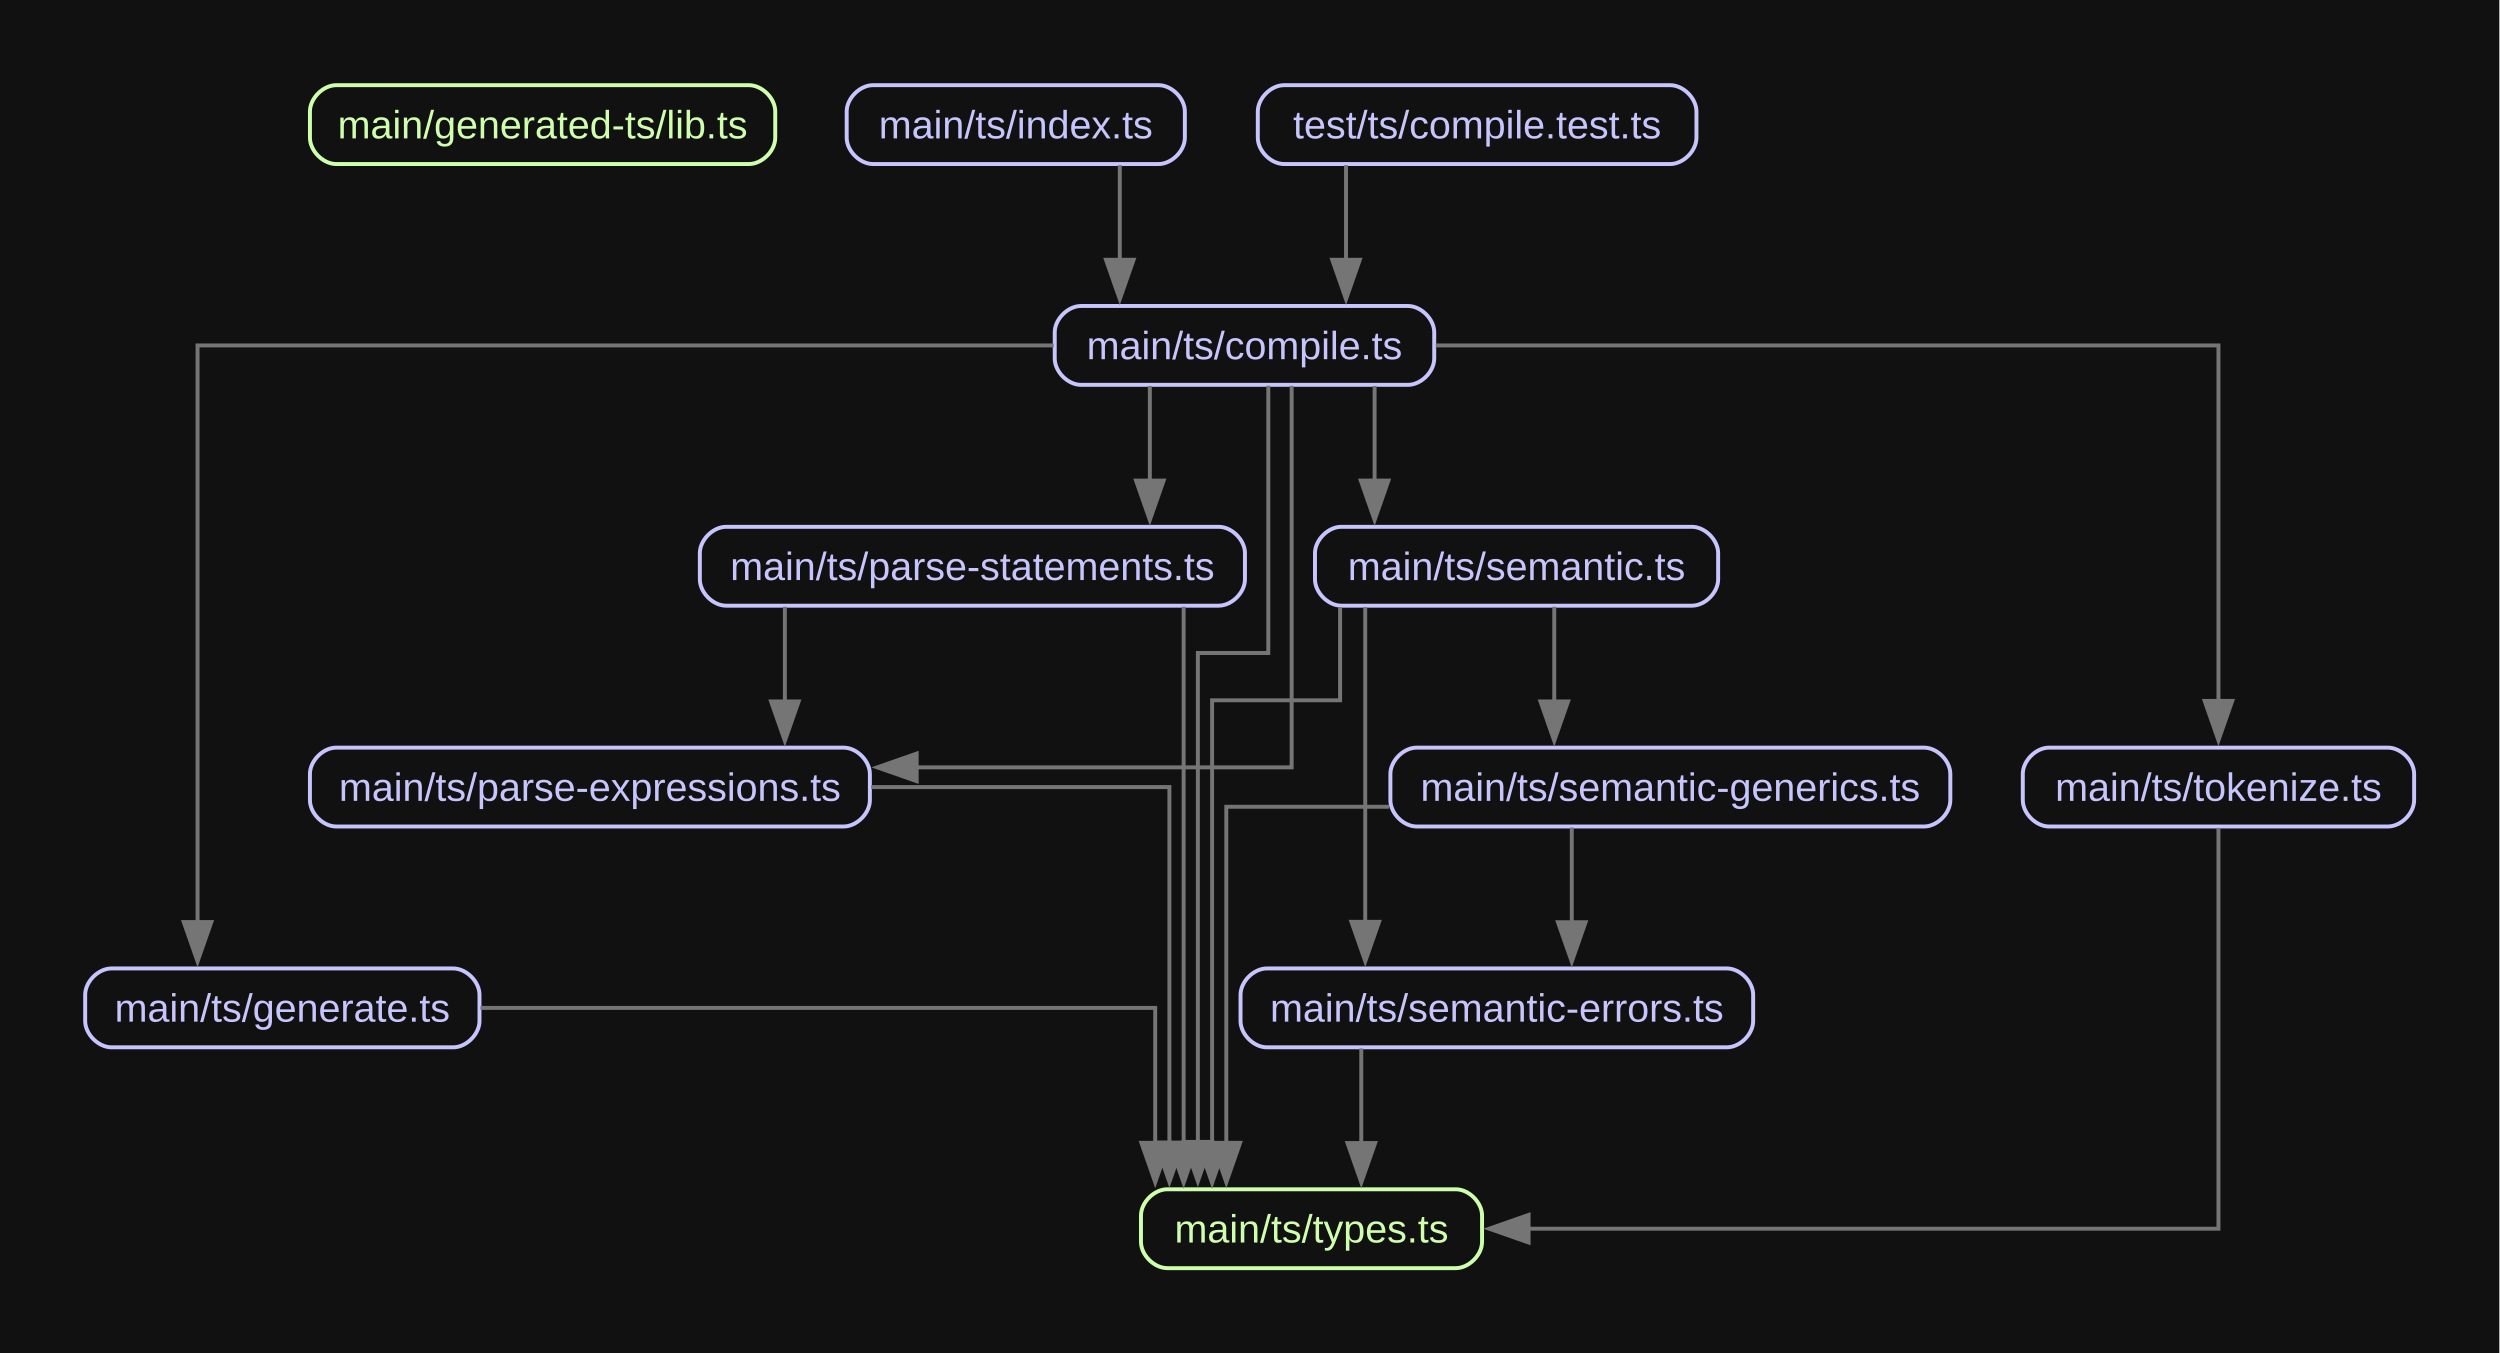
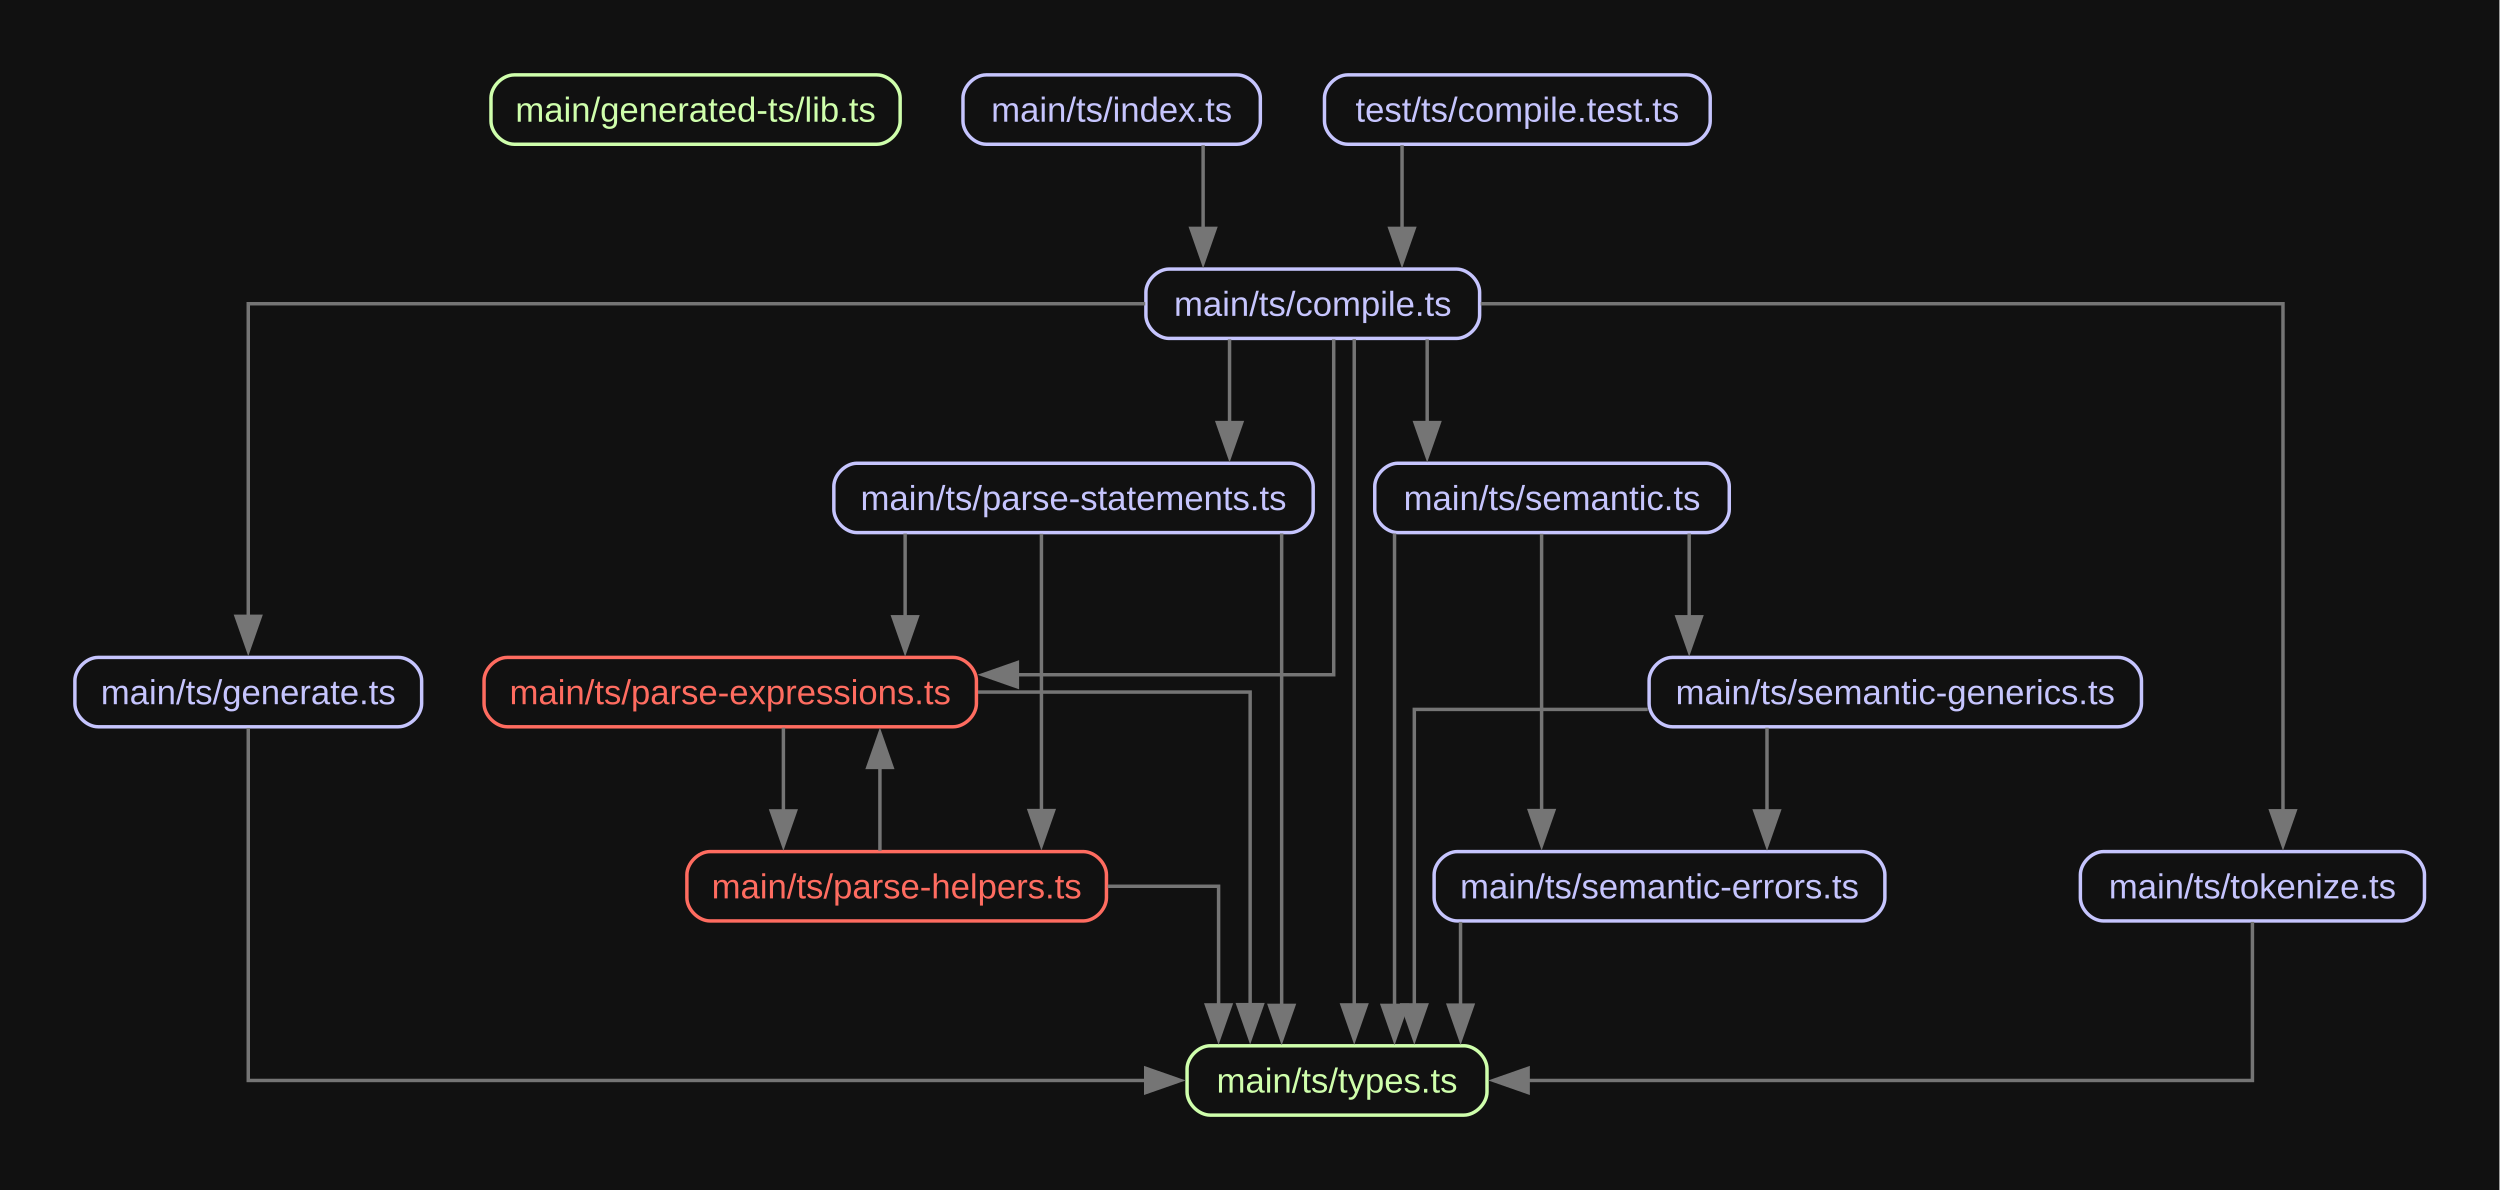
- <svg xmlns="http://www.w3.org/2000/svg" width="634pt" height="343pt" viewBox="0.00 0.00 634.00 343.00">
+ <svg xmlns="http://www.w3.org/2000/svg" width="721pt" height="343pt" viewBox="0.00 0.00 721.00 343.00">
  <g id="graph0" class="graph" transform="scale(1 1) rotate(0) translate(21.6 321.6)">
-     <polygon fill="#111111" stroke="none" points="-21.6,21.6 -21.6,-321.6 612.23,-321.6 612.23,21.6 -21.6,21.6" />
+     <polygon fill="#111111" stroke="none" points="-21.6,21.6 -21.6,-321.6 699.23,-321.6 699.23,21.6 -21.6,21.6" />
    <g id="node1" class="node">
-       <path fill="none" stroke="#cfffac" d="M168.33,-300C168.33,-300 63.67,-300 63.67,-300 60.33,-300 57,-296.67 57,-293.33 57,-293.33 57,-286.67 57,-286.67 57,-283.33 60.33,-280 63.67,-280 63.67,-280 168.33,-280 168.33,-280 171.67,-280 175,-283.33 175,-286.67 175,-286.67 175,-293.33 175,-293.33 175,-296.67 171.67,-300 168.33,-300" />
-       <text xml:space="preserve" text-anchor="middle" x="116" y="-286.5" font-family="Arial" font-size="10.00" fill="#cfffac">main/generated-ts/lib.ts</text>
+       <path fill="none" stroke="#cfffac" d="M231.33,-300C231.33,-300 126.67,-300 126.67,-300 123.33,-300 120,-296.67 120,-293.33 120,-293.33 120,-286.67 120,-286.67 120,-283.33 123.33,-280 126.67,-280 126.67,-280 231.33,-280 231.33,-280 234.67,-280 238,-283.33 238,-286.67 238,-286.67 238,-293.33 238,-293.33 238,-296.67 234.67,-300 231.33,-300" />
+       <text xml:space="preserve" text-anchor="middle" x="179" y="-286.5" font-family="Arial" font-size="10.00" fill="#cfffac">main/generated-ts/lib.ts</text>
    </g>
    <g id="node2" class="node">
-       <path fill="none" stroke="#c6c5fe" d="M335.46,-244C335.46,-244 252.54,-244 252.54,-244 249.21,-244 245.88,-240.67 245.88,-237.33 245.88,-237.33 245.88,-230.67 245.88,-230.67 245.88,-227.33 249.21,-224 252.54,-224 252.54,-224 335.46,-224 335.46,-224 338.79,-224 342.12,-227.33 342.12,-230.67 342.12,-230.67 342.12,-237.33 342.12,-237.33 342.12,-240.67 338.79,-244 335.46,-244" />
-       <text xml:space="preserve" text-anchor="middle" x="294" y="-230.5" font-family="Arial" font-size="10.00" fill="#c6c5fe">main/ts/compile.ts</text>
+       <path fill="none" stroke="#c6c5fe" d="M398.46,-244C398.46,-244 315.54,-244 315.54,-244 312.21,-244 308.88,-240.67 308.88,-237.33 308.88,-237.33 308.88,-230.67 308.88,-230.67 308.88,-227.33 312.21,-224 315.54,-224 315.54,-224 398.46,-224 398.46,-224 401.79,-224 405.12,-227.33 405.12,-230.67 405.12,-230.67 405.12,-237.33 405.12,-237.33 405.12,-240.67 401.79,-244 398.46,-244" />
+       <text xml:space="preserve" text-anchor="middle" x="357" y="-230.5" font-family="Arial" font-size="10.00" fill="#c6c5fe">main/ts/compile.ts</text>
    </g>
    <g id="node3" class="node">
-       <path fill="none" stroke="#c6c5fe" d="M93.33,-76C93.33,-76 6.67,-76 6.67,-76 3.33,-76 0,-72.67 0,-69.33 0,-69.33 0,-62.67 0,-62.67 0,-59.33 3.33,-56 6.67,-56 6.67,-56 93.33,-56 93.33,-56 96.67,-56 100,-59.33 100,-62.67 100,-62.67 100,-69.33 100,-69.33 100,-72.67 96.67,-76 93.33,-76" />
-       <text xml:space="preserve" text-anchor="middle" x="50" y="-62.5" font-family="Arial" font-size="10.00" fill="#c6c5fe">main/ts/generate.ts</text>
+       <path fill="none" stroke="#c6c5fe" d="M93.33,-132C93.33,-132 6.67,-132 6.67,-132 3.33,-132 0,-128.67 0,-125.33 0,-125.33 0,-118.67 0,-118.67 0,-115.33 3.33,-112 6.67,-112 6.67,-112 93.33,-112 93.33,-112 96.67,-112 100,-115.33 100,-118.67 100,-118.67 100,-125.33 100,-125.33 100,-128.67 96.67,-132 93.33,-132" />
+       <text xml:space="preserve" text-anchor="middle" x="50" y="-118.5" font-family="Arial" font-size="10.00" fill="#c6c5fe">main/ts/generate.ts</text>
    </g>
    <g id="edge1" class="edge">
-       <path fill="none" stroke="#757575" d="M245.61,-234C169.03,-234 28.5,-234 28.5,-234 28.5,-234 28.5,-87.77 28.5,-87.77" />
-       <polygon fill="#757575" stroke="#757575" points="32,-87.77 28.5,-77.77 25,-87.77 32,-87.77" />
+       <path fill="none" stroke="#757575" d="M308.69,-234C222.24,-234 50,-234 50,-234 50,-234 50,-143.85 50,-143.85" />
+       <polygon fill="#757575" stroke="#757575" points="53.5,-143.85 50,-133.85 46.5,-143.85 53.5,-143.85" />
    </g>
    <g id="node4" class="node">
-       <path fill="none" stroke="#c6c5fe" d="M192.33,-132C192.33,-132 63.67,-132 63.67,-132 60.33,-132 57,-128.67 57,-125.33 57,-125.33 57,-118.67 57,-118.67 57,-115.33 60.33,-112 63.67,-112 63.67,-112 192.33,-112 192.33,-112 195.67,-112 199,-115.33 199,-118.67 199,-118.67 199,-125.33 199,-125.33 199,-128.67 195.67,-132 192.33,-132" />
-       <text xml:space="preserve" text-anchor="middle" x="128" y="-118.5" font-family="Arial" font-size="10.00" fill="#c6c5fe">main/ts/parse-expressions.ts</text>
+       <path fill="none" stroke="#ff6c60" d="M253.33,-132C253.33,-132 124.67,-132 124.67,-132 121.33,-132 118,-128.67 118,-125.33 118,-125.33 118,-118.67 118,-118.67 118,-115.33 121.33,-112 124.67,-112 124.67,-112 253.33,-112 253.33,-112 256.67,-112 260,-115.33 260,-118.67 260,-118.67 260,-125.33 260,-125.33 260,-128.67 256.67,-132 253.33,-132" />
+       <text xml:space="preserve" text-anchor="middle" x="189" y="-118.5" font-family="Arial" font-size="10.00" fill="#ff6c60">main/ts/parse-expressions.ts</text>
    </g>
    <g id="edge2" class="edge">
-       <path fill="none" stroke="#757575" d="M305.96,-223.74C305.96,-196.96 305.96,-127 305.96,-127 305.96,-127 210.87,-127 210.87,-127" />
-       <polygon fill="#757575" stroke="#757575" points="210.87,-123.5 200.87,-127 210.87,-130.5 210.87,-123.5" />
+       <path fill="none" stroke="#757575" d="M363.04,-223.74C363.04,-196.96 363.04,-127 363.04,-127 363.04,-127 271.81,-127 271.81,-127" />
+       <polygon fill="#757575" stroke="#757575" points="271.81,-123.5 261.81,-127 271.81,-130.5 271.81,-123.5" />
    </g>
    <g id="node5" class="node">
-       <path fill="none" stroke="#c6c5fe" d="M287.46,-188C287.46,-188 162.54,-188 162.54,-188 159.21,-188 155.88,-184.67 155.88,-181.33 155.88,-181.33 155.88,-174.67 155.88,-174.67 155.88,-171.33 159.21,-168 162.54,-168 162.54,-168 287.46,-168 287.46,-168 290.79,-168 294.12,-171.33 294.12,-174.67 294.12,-174.67 294.12,-181.33 294.12,-181.33 294.12,-184.67 290.79,-188 287.46,-188" />
-       <text xml:space="preserve" text-anchor="middle" x="225" y="-174.5" font-family="Arial" font-size="10.00" fill="#c6c5fe">main/ts/parse-statements.ts</text>
+       <path fill="none" stroke="#c6c5fe" d="M350.46,-188C350.46,-188 225.54,-188 225.54,-188 222.21,-188 218.88,-184.67 218.88,-181.33 218.88,-181.33 218.88,-174.67 218.88,-174.67 218.88,-171.33 222.21,-168 225.54,-168 225.54,-168 350.46,-168 350.46,-168 353.79,-168 357.12,-171.33 357.12,-174.67 357.12,-174.67 357.12,-181.33 357.12,-181.33 357.12,-184.67 353.79,-188 350.46,-188" />
+       <text xml:space="preserve" text-anchor="middle" x="288" y="-174.5" font-family="Arial" font-size="10.00" fill="#c6c5fe">main/ts/parse-statements.ts</text>
    </g>
    <g id="edge3" class="edge">
-       <path fill="none" stroke="#757575" d="M270,-223.73C270,-223.73 270,-199.72 270,-199.72" />
-       <polygon fill="#757575" stroke="#757575" points="273.5,-199.72 270,-189.72 266.5,-199.72 273.5,-199.72" />
+       <path fill="none" stroke="#757575" d="M333,-223.73C333,-223.73 333,-199.72 333,-199.72" />
+       <polygon fill="#757575" stroke="#757575" points="336.5,-199.72 333,-189.72 329.5,-199.72 336.5,-199.72" />
    </g>
    <g id="node6" class="node">
-       <path fill="none" stroke="#c6c5fe" d="M407.46,-188C407.46,-188 318.54,-188 318.54,-188 315.21,-188 311.88,-184.67 311.88,-181.33 311.88,-181.33 311.88,-174.67 311.88,-174.67 311.88,-171.33 315.21,-168 318.54,-168 318.54,-168 407.46,-168 407.46,-168 410.79,-168 414.12,-171.33 414.12,-174.67 414.12,-174.67 414.12,-181.33 414.12,-181.33 414.12,-184.67 410.79,-188 407.46,-188" />
-       <text xml:space="preserve" text-anchor="middle" x="363" y="-174.5" font-family="Arial" font-size="10.00" fill="#c6c5fe">main/ts/semantic.ts</text>
+       <path fill="none" stroke="#c6c5fe" d="M470.46,-188C470.46,-188 381.54,-188 381.54,-188 378.21,-188 374.88,-184.67 374.88,-181.33 374.88,-181.33 374.88,-174.67 374.88,-174.67 374.88,-171.33 378.21,-168 381.54,-168 381.54,-168 470.46,-168 470.46,-168 473.79,-168 477.12,-171.33 477.12,-174.67 477.12,-174.67 477.12,-181.33 477.12,-181.33 477.12,-184.67 473.79,-188 470.46,-188" />
+       <text xml:space="preserve" text-anchor="middle" x="426" y="-174.5" font-family="Arial" font-size="10.00" fill="#c6c5fe">main/ts/semantic.ts</text>
    </g>
    <g id="edge4" class="edge">
-       <path fill="none" stroke="#757575" d="M327,-223.73C327,-223.73 327,-199.72 327,-199.72" />
-       <polygon fill="#757575" stroke="#757575" points="330.5,-199.72 327,-189.72 323.5,-199.72 330.5,-199.72" />
+       <path fill="none" stroke="#757575" d="M390,-223.73C390,-223.73 390,-199.72 390,-199.72" />
+       <polygon fill="#757575" stroke="#757575" points="393.5,-199.72 390,-189.72 386.5,-199.72 393.5,-199.72" />
    </g>
    <g id="node7" class="node">
-       <path fill="none" stroke="#c6c5fe" d="M583.96,-132C583.96,-132 498.04,-132 498.04,-132 494.71,-132 491.38,-128.67 491.38,-125.33 491.38,-125.33 491.38,-118.67 491.38,-118.67 491.38,-115.33 494.71,-112 498.04,-112 498.04,-112 583.96,-112 583.96,-112 587.29,-112 590.62,-115.33 590.62,-118.67 590.62,-118.67 590.62,-125.33 590.62,-125.33 590.62,-128.67 587.29,-132 583.96,-132" />
-       <text xml:space="preserve" text-anchor="middle" x="541" y="-118.5" font-family="Arial" font-size="10.00" fill="#c6c5fe">main/ts/tokenize.ts</text>
+       <path fill="none" stroke="#c6c5fe" d="M670.96,-76C670.96,-76 585.04,-76 585.04,-76 581.71,-76 578.38,-72.67 578.38,-69.33 578.38,-69.33 578.38,-62.67 578.38,-62.67 578.38,-59.33 581.71,-56 585.04,-56 585.04,-56 670.96,-56 670.96,-56 674.29,-56 677.62,-59.33 677.62,-62.67 677.62,-62.67 677.62,-69.33 677.62,-69.33 677.62,-72.67 674.29,-76 670.96,-76" />
+       <text xml:space="preserve" text-anchor="middle" x="628" y="-62.5" font-family="Arial" font-size="10.00" fill="#c6c5fe">main/ts/tokenize.ts</text>
    </g>
    <g id="edge5" class="edge">
-       <path fill="none" stroke="#757575" d="M342.5,-234C414.44,-234 541,-234 541,-234 541,-234 541,-143.85 541,-143.85" />
-       <polygon fill="#757575" stroke="#757575" points="544.5,-143.85 541,-133.85 537.5,-143.85 544.5,-143.85" />
+       <path fill="none" stroke="#757575" d="M405.42,-234C485.51,-234 636.81,-234 636.81,-234 636.81,-234 636.81,-87.77 636.81,-87.77" />
+       <polygon fill="#757575" stroke="#757575" points="640.31,-87.77 636.81,-77.77 633.31,-87.77 640.31,-87.77" />
    </g>
    <g id="node8" class="node">
-       <path fill="none" stroke="#cfffac" d="M347.58,-20C347.58,-20 274.42,-20 274.42,-20 271.08,-20 267.75,-16.67 267.75,-13.33 267.75,-13.33 267.75,-6.67 267.75,-6.67 267.75,-3.33 271.08,0 274.42,0 274.42,0 347.58,0 347.58,0 350.92,0 354.25,-3.33 354.25,-6.67 354.25,-6.67 354.25,-13.33 354.25,-13.33 354.25,-16.67 350.92,-20 347.58,-20" />
-       <text xml:space="preserve" text-anchor="middle" x="311" y="-6.5" font-family="Arial" font-size="10.00" fill="#cfffac">main/ts/types.ts</text>
+       <path fill="none" stroke="#cfffac" d="M400.58,-20C400.58,-20 327.42,-20 327.42,-20 324.08,-20 320.75,-16.67 320.75,-13.33 320.75,-13.33 320.75,-6.67 320.75,-6.67 320.75,-3.33 324.08,0 327.42,0 327.42,0 400.58,0 400.58,0 403.92,0 407.25,-3.33 407.25,-6.67 407.25,-6.67 407.25,-13.33 407.25,-13.33 407.25,-16.67 403.92,-20 400.58,-20" />
+       <text xml:space="preserve" text-anchor="middle" x="364" y="-6.5" font-family="Arial" font-size="10.00" fill="#cfffac">main/ts/types.ts</text>
    </g>
    <g id="edge6" class="edge">
-       <path fill="none" stroke="#757575" d="M300.04,-223.8C300.04,-202.66 300.04,-156 300.04,-156 300.04,-156 282.18,-156 282.18,-156 282.18,-156 282.18,-32.01 282.18,-32.01" />
-       <polygon fill="#757575" stroke="#757575" points="285.68,-32.01 282.18,-22.01 278.68,-32.01 285.68,-32.01" />
+       <path fill="none" stroke="#757575" d="M368.96,-223.79C368.96,-223.79 368.96,-31.78 368.96,-31.78" />
+       <polygon fill="#757575" stroke="#757575" points="372.46,-31.78 368.96,-21.78 365.46,-31.78 372.46,-31.78" />
    </g>
    <g id="edge7" class="edge">
-       <path fill="none" stroke="#757575" d="M100.23,-66C165.54,-66 271.36,-66 271.36,-66 271.36,-66 271.36,-31.78 271.36,-31.78" />
-       <polygon fill="#757575" stroke="#757575" points="274.86,-31.78 271.36,-21.78 267.86,-31.78 274.86,-31.78" />
+       <path fill="none" stroke="#757575" d="M50,-111.66C50,-83.94 50,-10 50,-10 50,-10 308.83,-10 308.83,-10" />
+       <polygon fill="#757575" stroke="#757575" points="308.83,-13.5 318.83,-10 308.83,-6.5 308.83,-13.5" />
+     </g>
+     <g id="edge10" class="edge">
+       <path fill="none" stroke="#757575" d="M260.46,-122C299.07,-122 338.94,-122 338.94,-122 338.94,-122 338.94,-31.85 338.94,-31.85" />
+       <polygon fill="#757575" stroke="#757575" points="342.44,-31.85 338.94,-21.85 335.44,-31.85 342.44,-31.85" />
+     </g>
+     <g id="node10" class="node">
+       <path fill="none" stroke="#ff6c60" d="M290.83,-76C290.83,-76 183.17,-76 183.17,-76 179.83,-76 176.5,-72.67 176.5,-69.33 176.5,-69.33 176.5,-62.67 176.5,-62.67 176.5,-59.33 179.83,-56 183.17,-56 183.17,-56 290.83,-56 290.83,-56 294.17,-56 297.5,-59.33 297.5,-62.67 297.5,-62.67 297.5,-69.33 297.5,-69.33 297.5,-72.67 294.17,-76 290.83,-76" />
+       <text xml:space="preserve" text-anchor="middle" x="237" y="-62.5" font-family="Arial" font-size="10.00" fill="#ff6c60">main/ts/parse-helpers.ts</text>
    </g>
    <g id="edge9" class="edge">
-       <path fill="none" stroke="#757575" d="M199.33,-122C236.77,-122 274.96,-122 274.96,-122 274.96,-122 274.96,-31.85 274.96,-31.85" />
-       <polygon fill="#757575" stroke="#757575" points="278.46,-31.85 274.96,-21.85 271.46,-31.85 278.46,-31.85" />
+       <path fill="none" stroke="#757575" d="M204.33,-111.73C204.33,-111.73 204.33,-87.72 204.33,-87.72" />
+       <polygon fill="#757575" stroke="#757575" points="207.83,-87.72 204.33,-77.72 200.83,-87.72 207.83,-87.72" />
    </g>
-     <g id="edge10" class="edge">
-       <path fill="none" stroke="#757575" d="M177.44,-167.73C177.44,-167.73 177.44,-143.72 177.44,-143.72" />
-       <polygon fill="#757575" stroke="#757575" points="180.94,-143.72 177.44,-133.72 173.94,-143.72 180.94,-143.72" />
+     <g id="edge13" class="edge">
+       <path fill="none" stroke="#757575" d="M239.44,-167.73C239.44,-167.73 239.44,-143.72 239.44,-143.72" />
+       <polygon fill="#757575" stroke="#757575" points="242.94,-143.72 239.44,-133.72 235.94,-143.72 242.94,-143.72" />
+     </g>
+     <g id="edge15" class="edge">
+       <path fill="none" stroke="#757575" d="M348.03,-167.74C348.03,-167.74 348.03,-31.64 348.03,-31.64" />
+       <polygon fill="#757575" stroke="#757575" points="351.53,-31.64 348.03,-21.64 344.53,-31.64 351.53,-31.64" />
+     </g>
+     <g id="edge14" class="edge">
+       <path fill="none" stroke="#757575" d="M278.75,-167.66C278.75,-167.66 278.75,-87.82 278.75,-87.82" />
+       <polygon fill="#757575" stroke="#757575" points="282.25,-87.82 278.75,-77.82 275.25,-87.82 282.25,-87.82" />
+     </g>
+     <g id="edge21" class="edge">
+       <path fill="none" stroke="#757575" d="M380.58,-167.74C380.58,-167.74 380.58,-31.64 380.58,-31.64" />
+       <polygon fill="#757575" stroke="#757575" points="384.08,-31.64 380.58,-21.64 377.08,-31.64 384.08,-31.64" />
+     </g>
+     <g id="node11" class="node">
+       <path fill="none" stroke="#c6c5fe" d="M515.33,-76C515.33,-76 398.67,-76 398.67,-76 395.33,-76 392,-72.67 392,-69.33 392,-69.33 392,-62.67 392,-62.67 392,-59.33 395.33,-56 398.67,-56 398.67,-56 515.33,-56 515.33,-56 518.67,-56 522,-59.33 522,-62.67 522,-62.67 522,-69.33 522,-69.33 522,-72.67 518.67,-76 515.33,-76" />
+       <text xml:space="preserve" text-anchor="middle" x="457" y="-62.5" font-family="Arial" font-size="10.00" fill="#c6c5fe">main/ts/semantic-errors.ts</text>
+     </g>
+     <g id="edge19" class="edge">
+       <path fill="none" stroke="#757575" d="M423,-167.66C423,-167.66 423,-87.82 423,-87.82" />
+       <polygon fill="#757575" stroke="#757575" points="426.5,-87.82 423,-77.82 419.5,-87.82 426.5,-87.82" />
+     </g>
+     <g id="node12" class="node">
+       <path fill="none" stroke="#c6c5fe" d="M589.33,-132C589.33,-132 460.67,-132 460.67,-132 457.33,-132 454,-128.67 454,-125.33 454,-125.33 454,-118.67 454,-118.67 454,-115.33 457.33,-112 460.67,-112 460.67,-112 589.33,-112 589.33,-112 592.67,-112 596,-115.33 596,-118.67 596,-118.67 596,-125.33 596,-125.33 596,-128.67 592.67,-132 589.33,-132" />
+       <text xml:space="preserve" text-anchor="middle" x="525" y="-118.5" font-family="Arial" font-size="10.00" fill="#c6c5fe">main/ts/semantic-generics.ts</text>
+     </g>
+     <g id="edge20" class="edge">
+       <path fill="none" stroke="#757575" d="M465.56,-167.73C465.56,-167.73 465.56,-143.72 465.56,-143.72" />
+       <polygon fill="#757575" stroke="#757575" points="469.06,-143.72 465.56,-133.72 462.06,-143.72 469.06,-143.72" />
+     </g>
+     <g id="edge22" class="edge">
+       <path fill="none" stroke="#757575" d="M628,-55.73C628,-39.56 628,-10 628,-10 628,-10 419.11,-10 419.11,-10" />
+       <polygon fill="#757575" stroke="#757575" points="419.11,-6.5 409.11,-10 419.11,-13.5 419.11,-6.5" />
+     </g>
+     <g id="node9" class="node">
+       <path fill="none" stroke="#c6c5fe" d="M335.21,-300C335.21,-300 262.79,-300 262.79,-300 259.46,-300 256.12,-296.67 256.12,-293.33 256.12,-293.33 256.12,-286.67 256.12,-286.67 256.12,-283.33 259.46,-280 262.79,-280 262.79,-280 335.21,-280 335.21,-280 338.54,-280 341.88,-283.33 341.88,-286.67 341.88,-286.67 341.88,-293.33 341.88,-293.33 341.88,-296.67 338.54,-300 335.21,-300" />
+       <text xml:space="preserve" text-anchor="middle" x="299" y="-286.5" font-family="Arial" font-size="10.00" fill="#c6c5fe">main/ts/index.ts</text>
+     </g>
+     <g id="edge8" class="edge">
+       <path fill="none" stroke="#757575" d="M325.38,-279.73C325.38,-279.73 325.38,-255.72 325.38,-255.72" />
+       <polygon fill="#757575" stroke="#757575" points="328.88,-255.72 325.38,-245.72 321.88,-255.72 328.88,-255.72" />
    </g>
    <g id="edge11" class="edge">
-       <path fill="none" stroke="#757575" d="M278.57,-167.74C278.57,-167.74 278.57,-31.64 278.57,-31.64" />
-       <polygon fill="#757575" stroke="#757575" points="282.07,-31.64 278.57,-21.64 275.07,-31.64 282.07,-31.64" />
+       <path fill="none" stroke="#757575" d="M232.17,-76.27C232.17,-76.27 232.17,-100.28 232.17,-100.28" />
+       <polygon fill="#757575" stroke="#757575" points="228.67,-100.28 232.17,-110.28 235.67,-100.28 228.67,-100.28" />
+     </g>
+     <g id="edge12" class="edge">
+       <path fill="none" stroke="#757575" d="M297.89,-66C315.39,-66 329.84,-66 329.84,-66 329.84,-66 329.84,-31.78 329.84,-31.78" />
+       <polygon fill="#757575" stroke="#757575" points="333.34,-31.78 329.84,-21.78 326.34,-31.78 333.34,-31.78" />
+     </g>
+     <g id="edge16" class="edge">
+       <path fill="none" stroke="#757575" d="M399.62,-55.73C399.62,-55.73 399.62,-31.72 399.62,-31.72" />
+       <polygon fill="#757575" stroke="#757575" points="403.13,-31.72 399.63,-21.72 396.13,-31.72 403.13,-31.72" />
+     </g>
+     <g id="edge18" class="edge">
+       <path fill="none" stroke="#757575" d="M453.61,-117C419.63,-117 386.29,-117 386.29,-117 386.29,-117 386.29,-31.77 386.29,-31.77" />
+       <polygon fill="#757575" stroke="#757575" points="389.79,-31.77 386.29,-21.77 382.79,-31.77 389.79,-31.77" />
    </g>
    <g id="edge17" class="edge">
-       <path fill="none" stroke="#757575" d="M318.25,-167.61C318.25,-157.62 318.25,-144 318.25,-144 318.25,-144 285.79,-144 285.79,-144 285.79,-144 285.79,-31.59 285.79,-31.59" />
-       <polygon fill="#757575" stroke="#757575" points="289.29,-31.59 285.79,-21.59 282.29,-31.59 289.29,-31.59" />
+       <path fill="none" stroke="#757575" d="M488,-111.73C488,-111.73 488,-87.72 488,-87.72" />
+       <polygon fill="#757575" stroke="#757575" points="491.5,-87.72 488,-77.72 484.5,-87.72 491.5,-87.72" />
    </g>
-     <g id="node10" class="node">
-       <path fill="none" stroke="#c6c5fe" d="M416.33,-76C416.33,-76 299.67,-76 299.67,-76 296.33,-76 293,-72.67 293,-69.33 293,-69.33 293,-62.67 293,-62.67 293,-59.33 296.33,-56 299.67,-56 299.67,-56 416.33,-56 416.33,-56 419.67,-56 423,-59.33 423,-62.67 423,-62.67 423,-69.33 423,-69.33 423,-72.67 419.67,-76 416.33,-76" />
-       <text xml:space="preserve" text-anchor="middle" x="358" y="-62.5" font-family="Arial" font-size="10.00" fill="#c6c5fe">main/ts/semantic-errors.ts</text>
+     <g id="node13" class="node">
+       <path fill="none" stroke="#c6c5fe" d="M464.96,-300C464.96,-300 367.04,-300 367.04,-300 363.71,-300 360.38,-296.67 360.38,-293.33 360.38,-293.33 360.38,-286.67 360.38,-286.67 360.38,-283.33 363.71,-280 367.04,-280 367.04,-280 464.96,-280 464.96,-280 468.29,-280 471.62,-283.33 471.62,-286.67 471.62,-286.67 471.62,-293.33 471.62,-293.33 471.62,-296.67 468.29,-300 464.96,-300" />
+       <text xml:space="preserve" text-anchor="middle" x="416" y="-286.5" font-family="Arial" font-size="10.00" fill="#c6c5fe">test/ts/compile.test.ts</text>
    </g>
-     <g id="edge15" class="edge">
-       <path fill="none" stroke="#757575" d="M324.62,-167.66C324.62,-167.66 324.62,-87.82 324.62,-87.82" />
-       <polygon fill="#757575" stroke="#757575" points="328.13,-87.82 324.63,-77.82 321.13,-87.82 328.13,-87.82" />
-     </g>
-     <g id="node11" class="node">
-       <path fill="none" stroke="#c6c5fe" d="M466.33,-132C466.33,-132 337.67,-132 337.67,-132 334.33,-132 331,-128.67 331,-125.33 331,-125.33 331,-118.67 331,-118.67 331,-115.33 334.33,-112 337.67,-112 337.67,-112 466.33,-112 466.33,-112 469.67,-112 473,-115.33 473,-118.67 473,-118.67 473,-125.33 473,-125.33 473,-128.67 469.67,-132 466.33,-132" />
-       <text xml:space="preserve" text-anchor="middle" x="402" y="-118.5" font-family="Arial" font-size="10.00" fill="#c6c5fe">main/ts/semantic-generics.ts</text>
-     </g>
-     <g id="edge16" class="edge">
-       <path fill="none" stroke="#757575" d="M372.56,-167.73C372.56,-167.73 372.56,-143.72 372.56,-143.72" />
-       <polygon fill="#757575" stroke="#757575" points="376.06,-143.72 372.56,-133.72 369.06,-143.72 376.06,-143.72" />
-     </g>
-     <g id="edge18" class="edge">
-       <path fill="none" stroke="#757575" d="M541,-111.66C541,-83.94 541,-10 541,-10 541,-10 366.05,-10 366.05,-10" />
-       <polygon fill="#757575" stroke="#757575" points="366.05,-6.5 356.05,-10 366.05,-13.5 366.05,-6.5" />
-     </g>
-     <g id="node9" class="node">
-       <path fill="none" stroke="#c6c5fe" d="M272.21,-300C272.21,-300 199.79,-300 199.79,-300 196.46,-300 193.12,-296.67 193.12,-293.33 193.12,-293.33 193.12,-286.67 193.12,-286.67 193.12,-283.33 196.46,-280 199.79,-280 199.79,-280 272.21,-280 272.21,-280 275.54,-280 278.88,-283.33 278.88,-286.67 278.88,-286.67 278.88,-293.33 278.88,-293.33 278.88,-296.67 275.54,-300 272.21,-300" />
-       <text xml:space="preserve" text-anchor="middle" x="236" y="-286.5" font-family="Arial" font-size="10.00" fill="#c6c5fe">main/ts/index.ts</text>
-     </g>
-     <g id="edge8" class="edge">
-       <path fill="none" stroke="#757575" d="M262.38,-279.73C262.38,-279.73 262.38,-255.72 262.38,-255.72" />
-       <polygon fill="#757575" stroke="#757575" points="265.88,-255.72 262.38,-245.72 258.88,-255.72 265.88,-255.72" />
-     </g>
-     <g id="edge12" class="edge">
-       <path fill="none" stroke="#757575" d="M323.62,-55.73C323.62,-55.73 323.62,-31.72 323.62,-31.72" />
-       <polygon fill="#757575" stroke="#757575" points="327.13,-31.72 323.63,-21.72 320.13,-31.72 327.13,-31.72" />
-     </g>
-     <g id="edge14" class="edge">
-       <path fill="none" stroke="#757575" d="M330.68,-117C308.34,-117 289.39,-117 289.39,-117 289.39,-117 289.39,-31.77 289.39,-31.77" />
-       <polygon fill="#757575" stroke="#757575" points="292.89,-31.77 289.39,-21.77 285.89,-31.77 292.89,-31.77" />
-     </g>
-     <g id="edge13" class="edge">
-       <path fill="none" stroke="#757575" d="M377,-111.73C377,-111.73 377,-87.72 377,-87.72" />
-       <polygon fill="#757575" stroke="#757575" points="380.5,-87.72 377,-77.72 373.5,-87.72 380.5,-87.72" />
-     </g>
-     <g id="node12" class="node">
-       <path fill="none" stroke="#c6c5fe" d="M401.96,-300C401.96,-300 304.04,-300 304.04,-300 300.71,-300 297.38,-296.67 297.38,-293.33 297.38,-293.33 297.38,-286.67 297.38,-286.67 297.38,-283.33 300.71,-280 304.04,-280 304.04,-280 401.96,-280 401.96,-280 405.29,-280 408.62,-283.33 408.62,-286.67 408.62,-286.67 408.62,-293.33 408.62,-293.33 408.62,-296.67 405.29,-300 401.96,-300" />
-       <text xml:space="preserve" text-anchor="middle" x="353" y="-286.5" font-family="Arial" font-size="10.00" fill="#c6c5fe">test/ts/compile.test.ts</text>
-     </g>
-     <g id="edge19" class="edge">
-       <path fill="none" stroke="#757575" d="M319.75,-279.73C319.75,-279.73 319.75,-255.72 319.75,-255.72" />
-       <polygon fill="#757575" stroke="#757575" points="323.25,-255.72 319.75,-245.72 316.25,-255.72 323.25,-255.72" />
+     <g id="edge23" class="edge">
+       <path fill="none" stroke="#757575" d="M382.75,-279.73C382.75,-279.73 382.75,-255.72 382.75,-255.72" />
+       <polygon fill="#757575" stroke="#757575" points="386.25,-255.72 382.75,-245.72 379.25,-255.72 386.25,-255.72" />
    </g>
  </g>
</svg>
